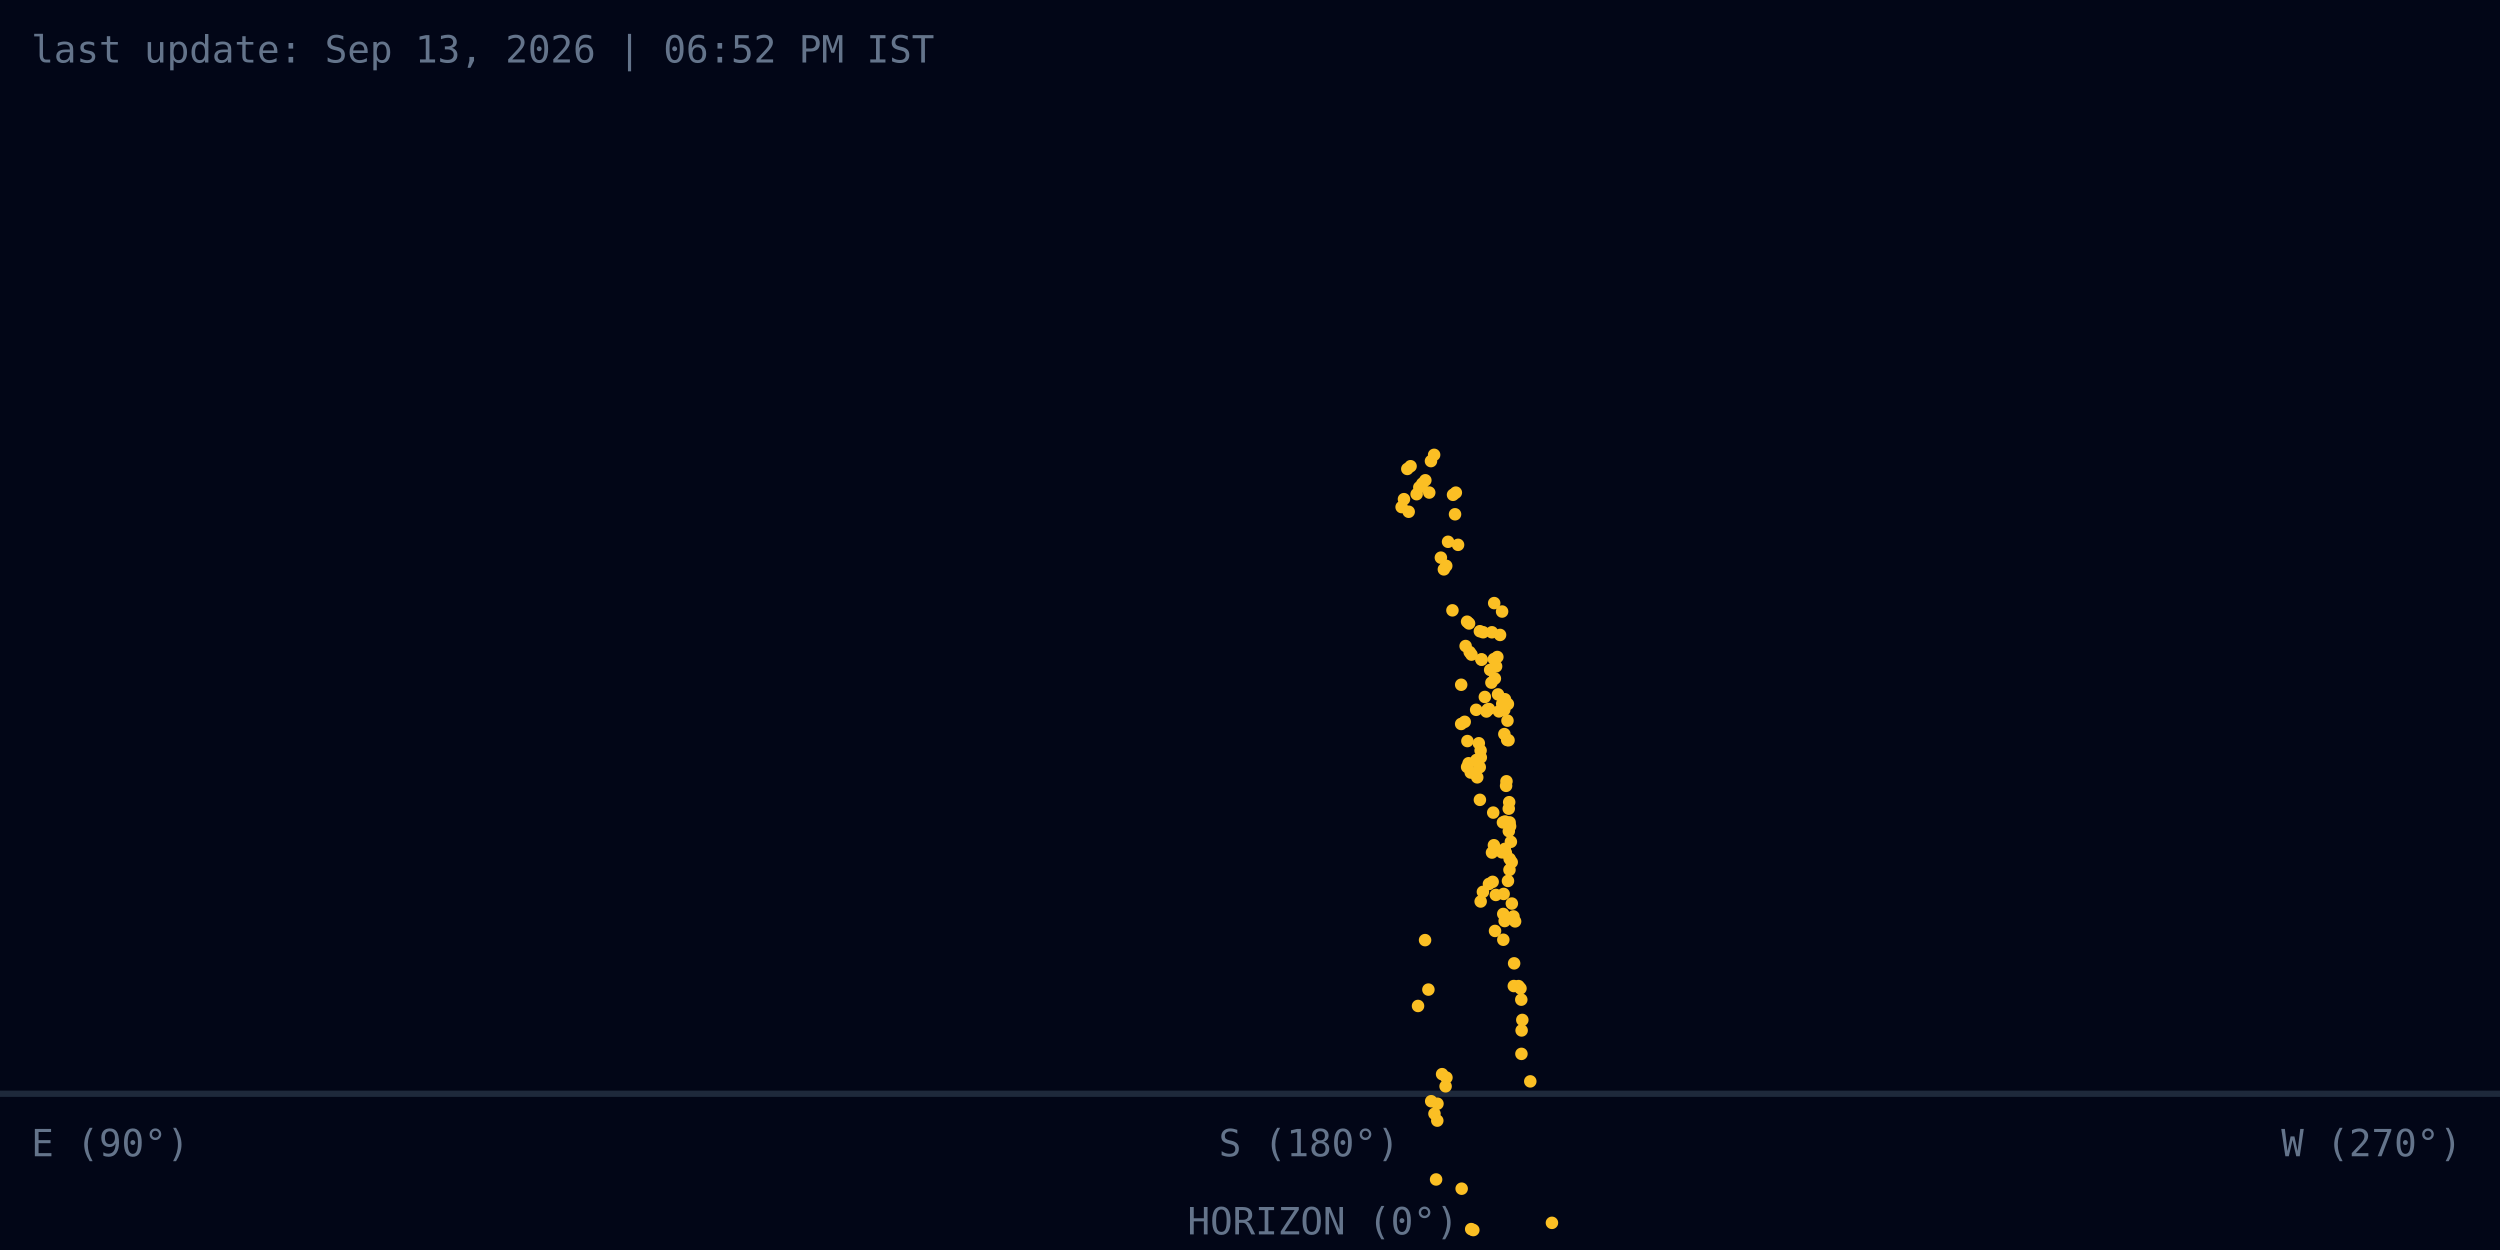
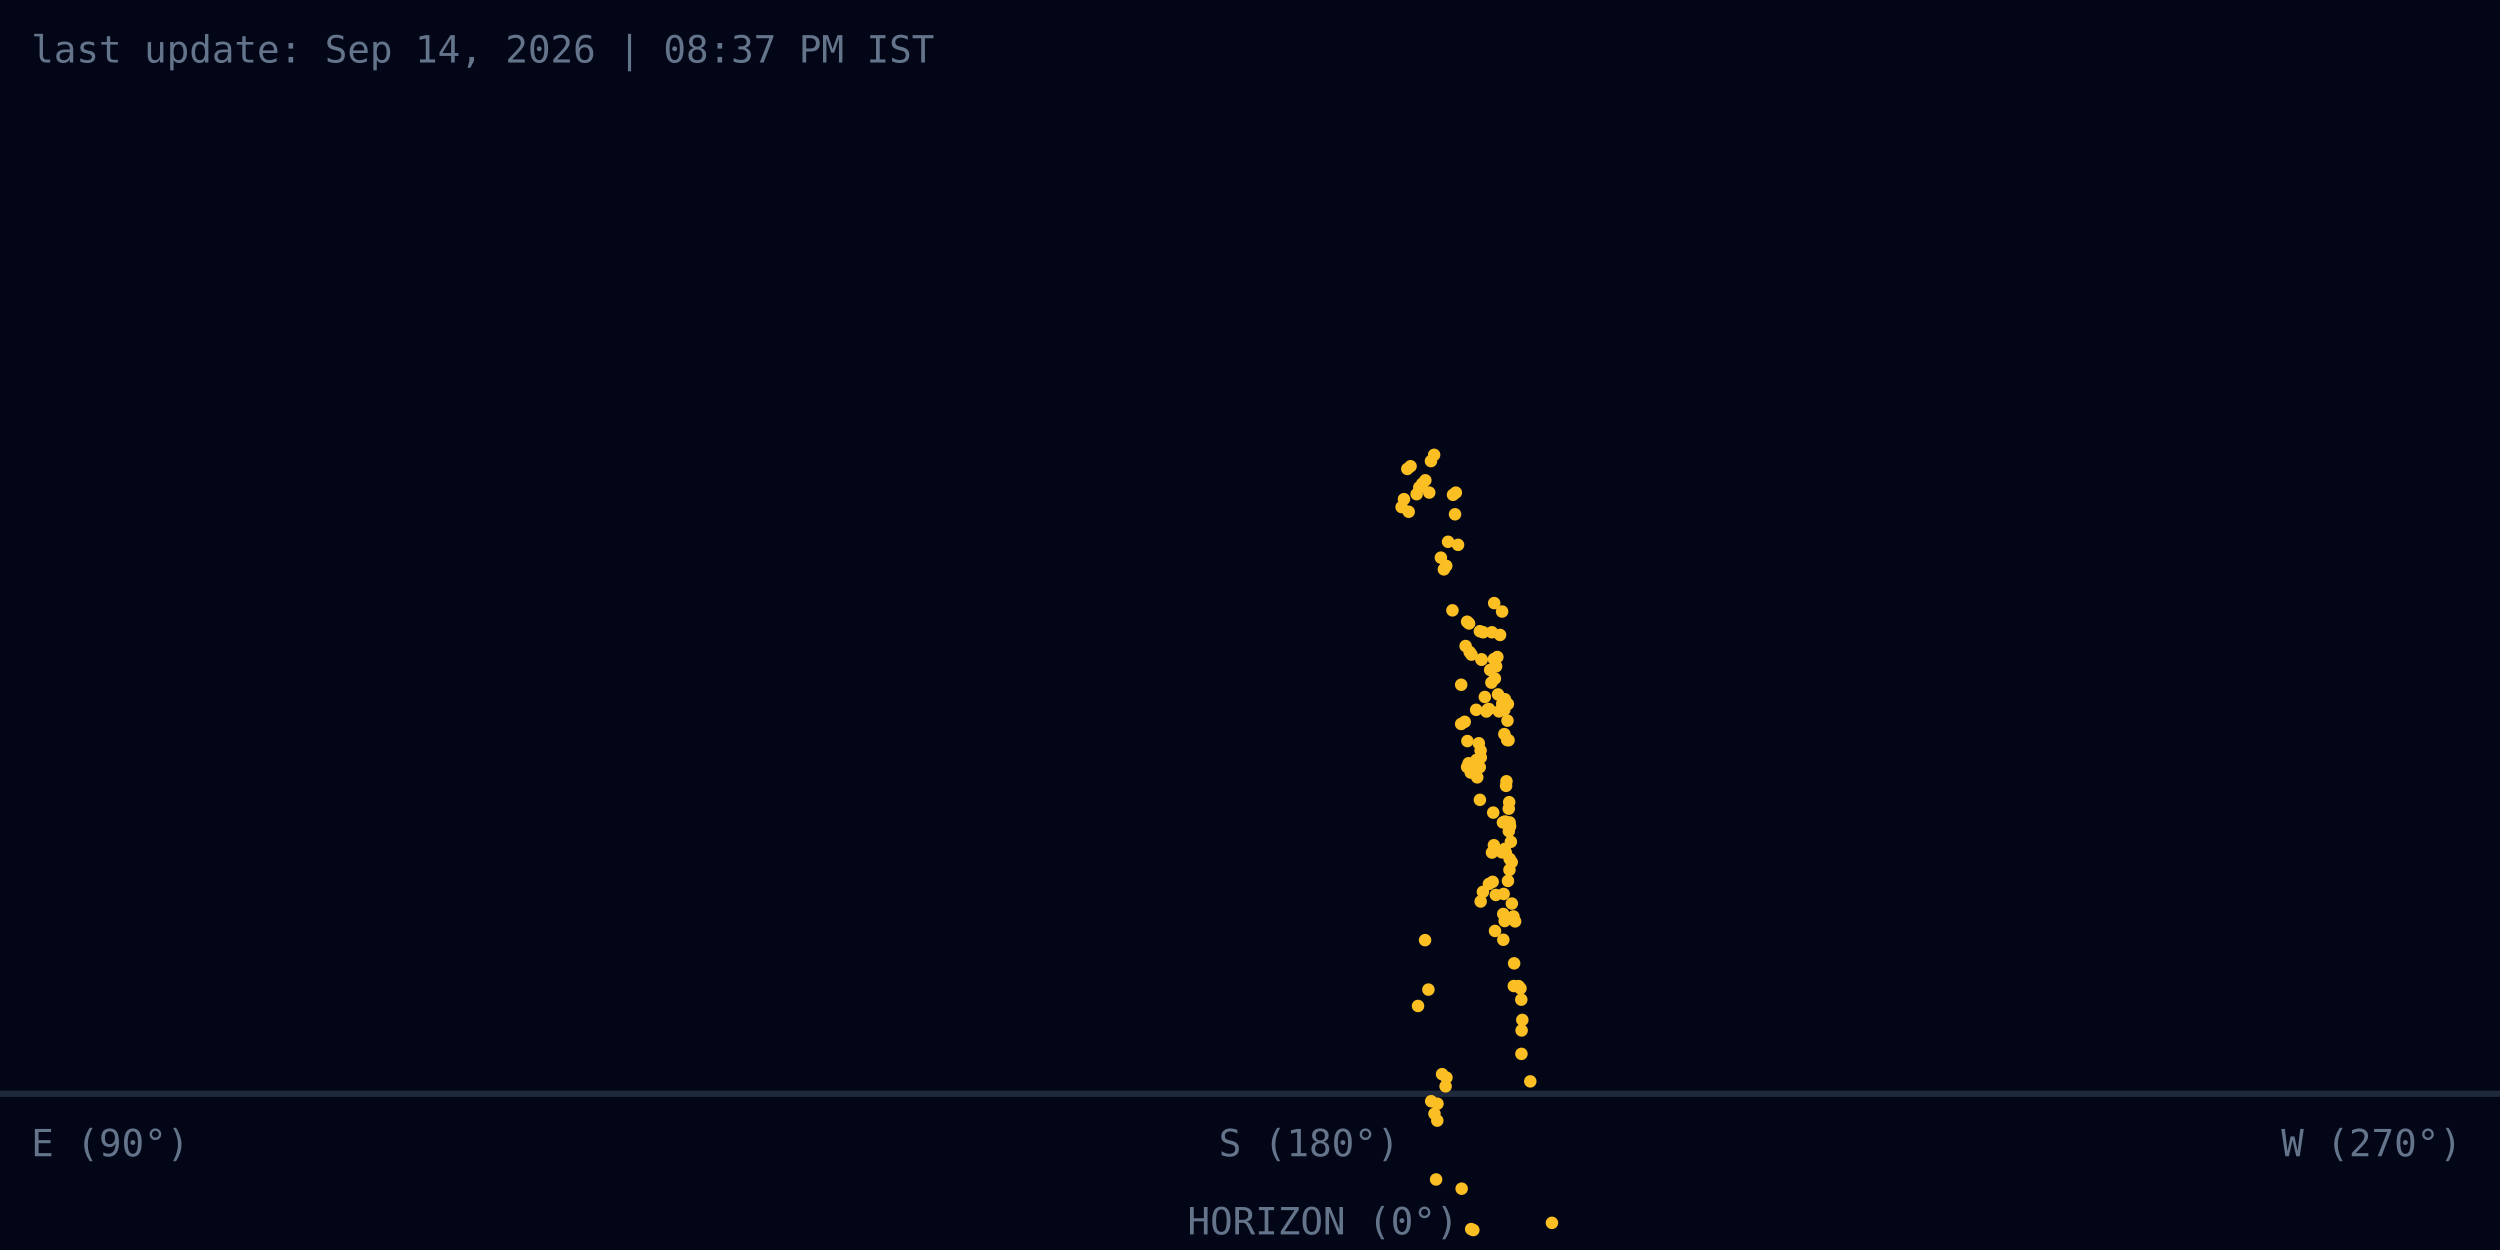
<svg xmlns="http://www.w3.org/2000/svg" width="800" height="400" viewBox="0 0 800 400">
  <rect width="800" height="400" fill="#020617" />
-   <text id="last-update" x="10" y="20" fill="#64748b" font-family="monospace">last update: Sep 13, 2026 | 06:52 PM IST</text>
+   <text id="last-update" x="10" y="20" fill="#64748b" font-family="monospace">last update: Sep 14, 2026 | 08:37 PM IST</text>
  <line x1="0" y1="350" x2="800" y2="350" stroke="#1e293b" stroke-width="2" />
  <text x="380" y="395" fill="#64748b" font-size="12" font-family="monospace">HORIZON (0°)</text>
  <text x="730" y="370" fill="#64748b" font-size="12" font-family="monospace">W (270°)</text>
  <text x="390" y="370" fill="#64748b" font-size="12" font-family="monospace">S (180°)</text>
  <text x="10" y="370" fill="#64748b" font-size="12" font-family="monospace">E (90°)</text>
  <g id="analemma-points">
    <circle cx=" 465.61" cy=" 164.57" r="2" fill="#fbbf24">
 </circle>
    <circle cx=" 467.57" cy=" 231.67" r="2" fill="#fbbf24">
 </circle>
    <circle cx=" 467.58" cy=" 219.12" r="2" fill="#fbbf24">
 </circle>
    <circle cx=" 468.71" cy=" 230.98" r="2" fill="#fbbf24">
 </circle>
    <circle cx=" 469.57" cy=" 237.14" r="2" fill="#fbbf24">
 </circle>
    <circle cx=" 469.00" cy=" 206.73" r="2" fill="#fbbf24">
 </circle>
    <circle cx=" 469.47" cy=" 198.94" r="2" fill="#fbbf24">
 </circle>
    <circle cx=" 470.10" cy=" 199.51" r="2" fill="#fbbf24">
 </circle>
    <circle cx=" 474.53" cy=" 285.41" r="2" fill="#fbbf24">
 </circle>
    <circle cx=" 472.47" cy=" 243.18" r="2" fill="#fbbf24">
 </circle>
    <circle cx=" 473.57" cy=" 255.95" r="2" fill="#fbbf24">
 </circle>
    <circle cx=" 473.22" cy=" 237.84" r="2" fill="#fbbf24">
 </circle>
    <circle cx=" 473.79" cy=" 240.17" r="2" fill="#fbbf24">
 </circle>
    <circle cx=" 473.56" cy=" 201.99" r="2" fill="#fbbf24">
 </circle>
    <circle cx=" 474.09" cy=" 210.99" r="2" fill="#fbbf24">
 </circle>
    <circle cx=" 478.41" cy=" 297.90" r="2" fill="#fbbf24">
 </circle>
    <circle cx=" 477.65" cy=" 282.19" r="2" fill="#fbbf24">
 </circle>
    <circle cx=" 477.44" cy=" 272.82" r="2" fill="#fbbf24">
 </circle>
    <circle cx=" 478.67" cy=" 286.38" r="2" fill="#fbbf24">
 </circle>
    <circle cx=" 478.05" cy=" 270.47" r="2" fill="#fbbf24">
 </circle>
    <circle cx=" 476.85" cy=" 214.37" r="2" fill="#fbbf24">
 </circle>
    <circle cx=" 477.25" cy=" 218.44" r="2" fill="#fbbf24">
 </circle>
    <circle cx=" 481.06" cy=" 300.72" r="2" fill="#fbbf24">
 </circle>
    <circle cx=" 481.04" cy=" 292.47" r="2" fill="#fbbf24">
 </circle>
    <circle cx=" 481.49" cy=" 294.73" r="2" fill="#fbbf24">
 </circle>
    <circle cx=" 481.17" cy=" 286.06" r="2" fill="#fbbf24">
 </circle>
    <circle cx=" 479.37" cy=" 222.21" r="2" fill="#fbbf24">
 </circle>
    <circle cx=" 479.67" cy=" 227.65" r="2" fill="#fbbf24">
 </circle>
    <circle cx=" 498.29" cy=" 411.31" r="2" fill="#fbbf24">
 </circle>
    <circle cx=" 498.34" cy=" 411.53" r="2" fill="#fbbf24">
 </circle>
    <circle cx=" 484.42" cy=" 315.53" r="2" fill="#fbbf24">
 </circle>
    <circle cx=" 486.86" cy=" 337.24" r="2" fill="#fbbf24">
 </circle>
    <circle cx=" 481.87" cy=" 272.88" r="2" fill="#fbbf24">
 </circle>
    <circle cx=" 482.55" cy=" 281.90" r="2" fill="#fbbf24">
 </circle>
    <circle cx=" 481.19" cy=" 226.61" r="2" fill="#fbbf24">
 </circle>
    <circle cx=" 481.39" cy=" 234.91" r="2" fill="#fbbf24">
 </circle>
    <circle cx=" 486.92" cy=" 329.74" r="2" fill="#fbbf24">
 </circle>
    <circle cx=" 483.03" cy=" 278.36" r="2" fill="#fbbf24">
 </circle>
    <circle cx=" 483.79" cy=" 289.14" r="2" fill="#fbbf24">
 </circle>
    <circle cx=" 485.93" cy=" 315.55" r="2" fill="#fbbf24">
 </circle>
    <circle cx=" 484.30" cy=" 293.26" r="2" fill="#fbbf24">
 </circle>
    <circle cx=" 482.30" cy=" 236.80" r="2" fill="#fbbf24">
 </circle>
    <circle cx=" 482.80" cy=" 258.78" r="2" fill="#fbbf24">
 </circle>
    <circle cx=" 501.22" cy=" 413.90" r="2" fill="#fbbf24">
 </circle>
    <circle cx=" 489.69" cy=" 346.04" r="2" fill="#fbbf24">
 </circle>
    <circle cx=" 486.81" cy=" 319.89" r="2" fill="#fbbf24">
 </circle>
    <circle cx=" 484.83" cy=" 294.84" r="2" fill="#fbbf24">
 </circle>
    <circle cx=" 486.55" cy=" 316.29" r="2" fill="#fbbf24">
 </circle>
    <circle cx=" 482.73" cy=" 236.88" r="2" fill="#fbbf24">
 </circle>
    <circle cx=" 483.48" cy=" 269.37" r="2" fill="#fbbf24">
 </circle>
    <circle cx=" 496.62" cy=" 391.31" r="2" fill="#fbbf24">
 </circle>
    <circle cx=" 483.75" cy=" 275.90" r="2" fill="#fbbf24">
 </circle>
    <circle cx=" 483.23" cy=" 264.40" r="2" fill="#fbbf24">
 </circle>
    <circle cx=" 482.94" cy=" 256.70" r="2" fill="#fbbf24">
 </circle>
    <circle cx=" 483.08" cy=" 263.17" r="2" fill="#fbbf24">
 </circle>
    <circle cx=" 482.53" cy=" 225.29" r="2" fill="#fbbf24">
 </circle>
    <circle cx=" 482.39" cy=" 230.61" r="2" fill="#fbbf24">
 </circle>
    <circle cx=" 487.14" cy=" 326.38" r="2" fill="#fbbf24">
 </circle>
    <circle cx=" 482.82" cy=" 265.96" r="2" fill="#fbbf24">
 </circle>
    <circle cx=" 483.09" cy=" 274.84" r="2" fill="#fbbf24">
 </circle>
    <circle cx=" 482.07" cy=" 250.01" r="2" fill="#fbbf24">
 </circle>
    <circle cx=" 481.95" cy=" 251.47" r="2" fill="#fbbf24">
 </circle>
    <circle cx=" 481.58" cy=" 223.76" r="2" fill="#fbbf24">
 </circle>
    <circle cx=" 481.36" cy=" 227.15" r="2" fill="#fbbf24">
 </circle>
    <circle cx=" 484.52" cy=" 308.27" r="2" fill="#fbbf24">
 </circle>
    <circle cx=" 481.59" cy=" 262.88" r="2" fill="#fbbf24">
 </circle>
    <circle cx=" 480.71" cy=" 225.23" r="2" fill="#fbbf24">
 </circle>
    <circle cx=" 481.54" cy=" 271.65" r="2" fill="#fbbf24">
 </circle>
    <circle cx=" 480.94" cy=" 263.18" r="2" fill="#fbbf24">
 </circle>
    <circle cx=" 480.67" cy=" 195.69" r="2" fill="#fbbf24">
 </circle>
    <circle cx=" 480.02" cy=" 203.18" r="2" fill="#fbbf24">
 </circle>
    <circle cx=" 480.62" cy=" 272.75" r="2" fill="#fbbf24">
 </circle>
    <circle cx=" 479.15" cy=" 210.24" r="2" fill="#fbbf24">
 </circle>
    <circle cx=" 478.75" cy=" 213.23" r="2" fill="#fbbf24">
 </circle>
    <circle cx=" 478.36" cy=" 217.14" r="2" fill="#fbbf24">
 </circle>
    <circle cx=" 478.05" cy=" 210.91" r="2" fill="#fbbf24">
 </circle>
    <circle cx=" 478.14" cy=" 192.99" r="2" fill="#fbbf24">
 </circle>
    <circle cx=" 477.41" cy=" 202.33" r="2" fill="#fbbf24">
 </circle>
    <circle cx=" 477.83" cy=" 260.03" r="2" fill="#fbbf24">
 </circle>
    <circle cx=" 476.48" cy=" 226.89" r="2" fill="#fbbf24">
 </circle>
    <circle cx=" 476.07" cy=" 227.06" r="2" fill="#fbbf24">
 </circle>
    <circle cx=" 475.66" cy=" 227.68" r="2" fill="#fbbf24">
 </circle>
    <circle cx=" 475.15" cy=" 223.03" r="2" fill="#fbbf24">
 </circle>
    <circle cx=" 474.61" cy=" 202.32" r="2" fill="#fbbf24">
 </circle>
    <circle cx=" 474.09" cy=" 211.11" r="2" fill="#fbbf24">
 </circle>
    <circle cx=" 476.46" cy=" 282.87" r="2" fill="#fbbf24">
 </circle>
    <circle cx=" 473.86" cy=" 242.39" r="2" fill="#fbbf24">
 </circle>
    <circle cx=" 473.52" cy=" 245.50" r="2" fill="#fbbf24">
 </circle>
    <circle cx=" 472.37" cy=" 227.14" r="2" fill="#fbbf24">
 </circle>
    <circle cx=" 472.72" cy=" 248.75" r="2" fill="#fbbf24">
 </circle>
    <circle cx=" 470.88" cy=" 209.48" r="2" fill="#fbbf24">
 </circle>
    <circle cx=" 470.29" cy=" 208.66" r="2" fill="#fbbf24">
 </circle>
    <circle cx=" 473.81" cy=" 288.48" r="2" fill="#fbbf24">
 </circle>
    <circle cx=" 470.64" cy=" 247.22" r="2" fill="#fbbf24">
 </circle>
    <circle cx=" 469.96" cy=" 244.24" r="2" fill="#fbbf24">
 </circle>
    <circle cx=" 469.48" cy=" 245.43" r="2" fill="#fbbf24">
 </circle>
    <circle cx=" 466.58" cy=" 174.35" r="2" fill="#fbbf24">
 </circle>
    <circle cx=" 465.87" cy=" 157.64" r="2" fill="#fbbf24">
 </circle>
    <circle cx=" 464.97" cy=" 158.34" r="2" fill="#fbbf24">
 </circle>
    <circle cx=" 464.78" cy=" 195.31" r="2" fill="#fbbf24">
 </circle>
    <circle cx=" 463.38" cy=" 173.37" r="2" fill="#fbbf24">
 </circle>
    <circle cx=" 462.80" cy=" 181.08" r="2" fill="#fbbf24">
 </circle>
    <circle cx=" 462.04" cy=" 182.20" r="2" fill="#fbbf24">
 </circle>
    <circle cx=" 461.08" cy=" 178.45" r="2" fill="#fbbf24">
 </circle>
    <circle cx=" 458.92" cy=" 145.55" r="2" fill="#fbbf24">
 </circle>
    <circle cx=" 457.91" cy=" 147.55" r="2" fill="#fbbf24">
 </circle>
    <circle cx=" 457.36" cy=" 157.62" r="2" fill="#fbbf24">
 </circle>
    <circle cx=" 456.11" cy=" 153.69" r="2" fill="#fbbf24">
 </circle>
    <circle cx=" 455.13" cy=" 154.77" r="2" fill="#fbbf24">
 </circle>
    <circle cx=" 454.18" cy=" 155.94" r="2" fill="#fbbf24">
 </circle>
    <circle cx=" 453.32" cy=" 158.14" r="2" fill="#fbbf24">
 </circle>
    <circle cx=" 451.38" cy=" 149.19" r="2" fill="#fbbf24">
 </circle>
    <circle cx=" 450.34" cy=" 150.06" r="2" fill="#fbbf24">
 </circle>
    <circle cx=" 450.78" cy=" 163.76" r="2" fill="#fbbf24">
 </circle>
    <circle cx=" 449.27" cy=" 159.73" r="2" fill="#fbbf24">
 </circle>
    <circle cx=" 448.52" cy=" 162.26" r="2" fill="#fbbf24">
 </circle>
    <circle cx=" 20.26" cy=" 571.97" r="2" fill="#fbbf24">
 </circle>
    <circle cx=" 74.33" cy=" 546.37" r="2" fill="#fbbf24">
 </circle>
    <circle cx=" 471.46" cy=" 393.62" r="2" fill="#fbbf24">
 </circle>
    <circle cx=" 470.78" cy=" 393.31" r="2" fill="#fbbf24">
 </circle>
    <circle cx=" 495.37" cy=" 503.27" r="2" fill="#fbbf24">
 </circle>
    <circle cx=" 467.73" cy=" 380.38" r="2" fill="#fbbf24">
 </circle>
    <circle cx=" 462.86" cy=" 344.83" r="2" fill="#fbbf24">
 </circle>
    <circle cx=" 462.59" cy=" 347.62" r="2" fill="#fbbf24">
 </circle>
    <circle cx=" 461.47" cy=" 343.73" r="2" fill="#fbbf24">
 </circle>
    <circle cx=" 456.02" cy=" 300.84" r="2" fill="#fbbf24">
 </circle>
    <circle cx=" 457.09" cy=" 316.67" r="2" fill="#fbbf24">
 </circle>
    <circle cx=" 469.47" cy=" 420.03" r="2" fill="#fbbf24">
 </circle>
    <circle cx=" 459.99" cy=" 353.19" r="2" fill="#fbbf24">
 </circle>
    <circle cx=" 459.93" cy=" 358.60" r="2" fill="#fbbf24">
 </circle>
    <circle cx=" 459.03" cy=" 356.39" r="2" fill="#fbbf24">
 </circle>
    <circle cx=" 457.98" cy=" 352.39" r="2" fill="#fbbf24">
 </circle>
    <circle cx=" 453.77" cy=" 321.91" r="2" fill="#fbbf24">
 </circle>
    <circle cx=" 459.55" cy=" 377.43" r="2" fill="#fbbf24">
 </circle>
+     <circle cx=" 471.53" cy=" 461.85" r="2" fill="#fbbf24">
+  </circle>
  </g>
</svg>
